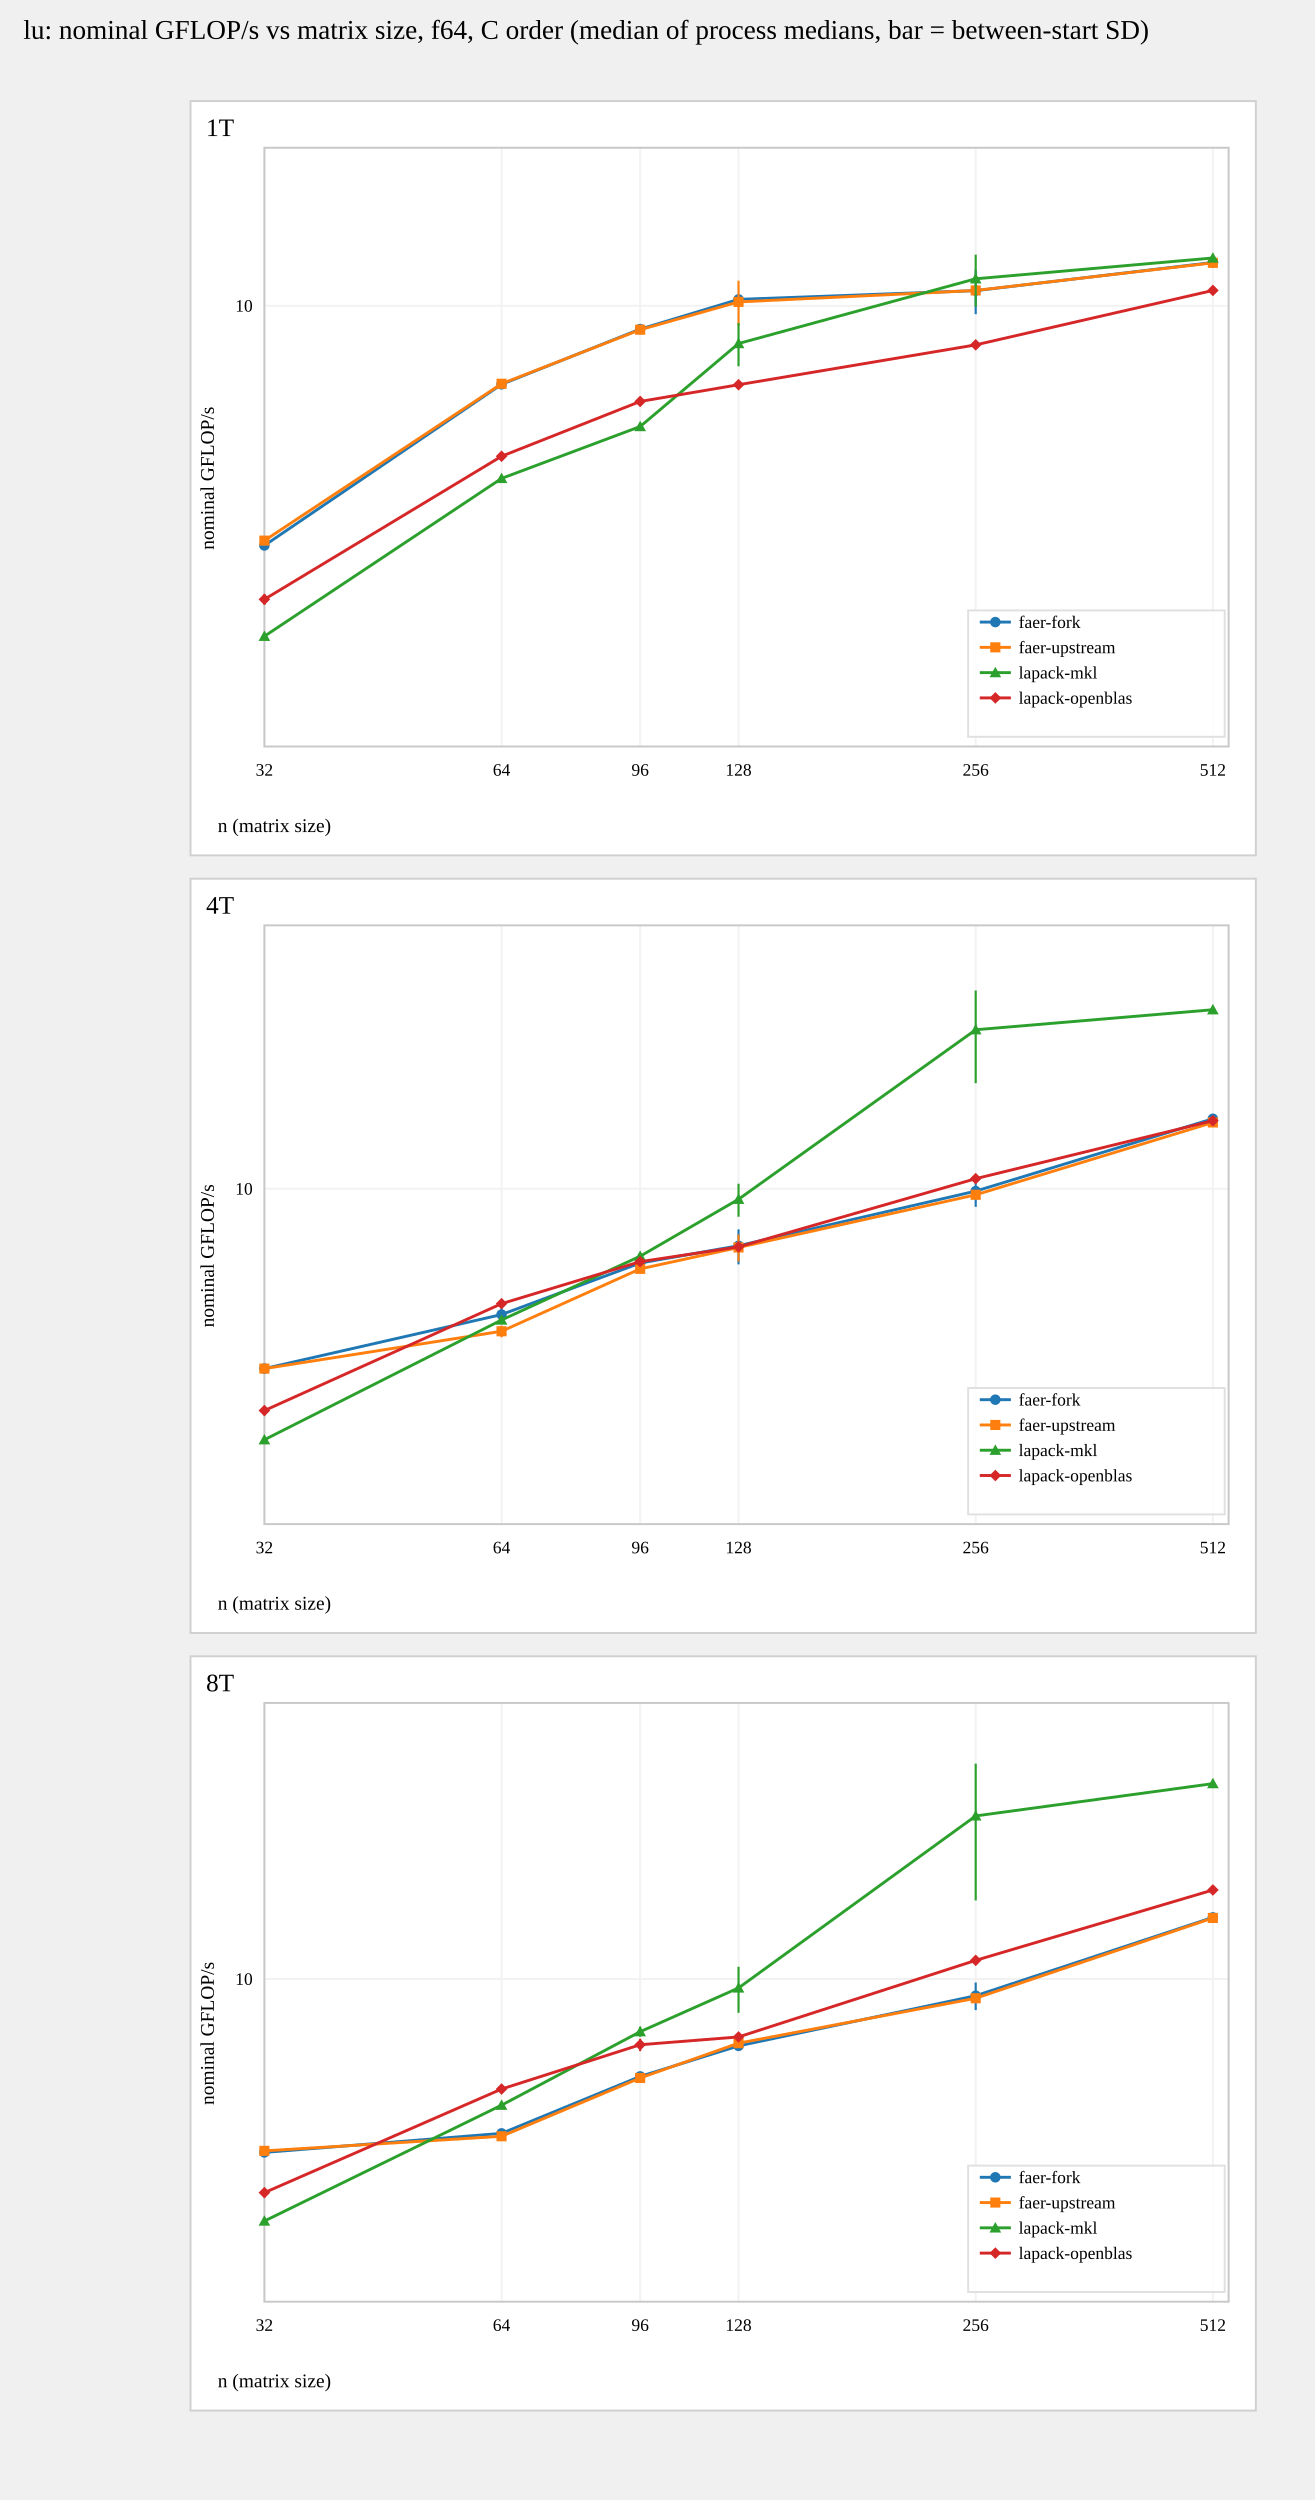
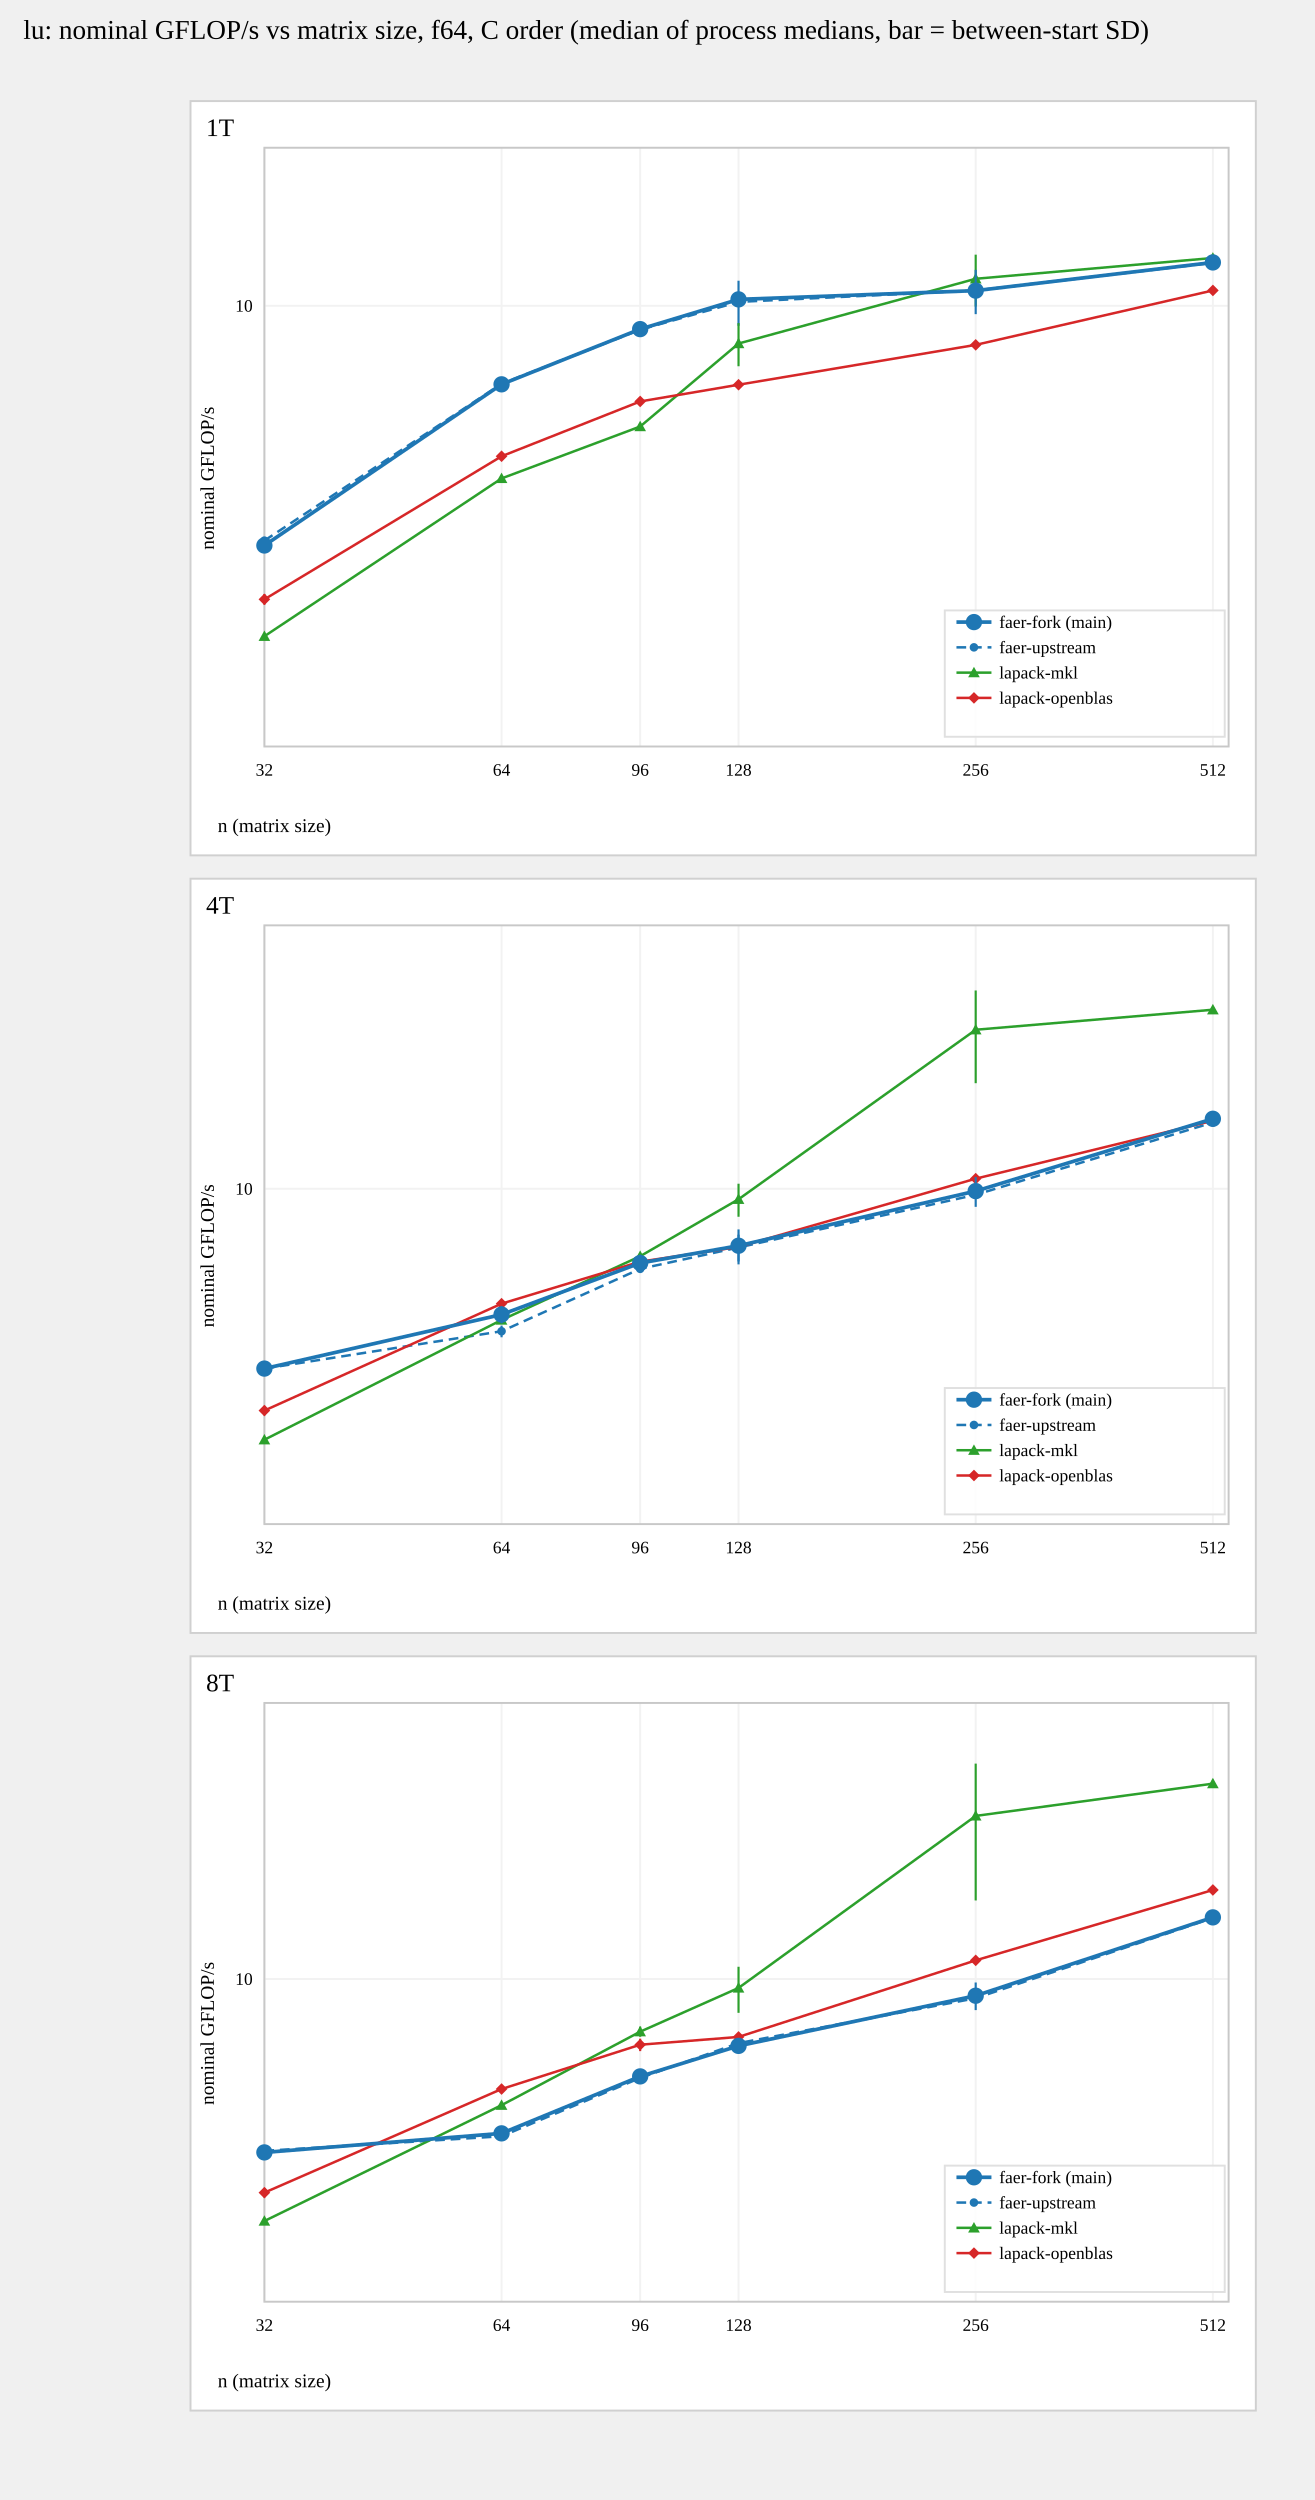
<svg xmlns="http://www.w3.org/2000/svg" width="676" height="1286" viewBox="0 0 676 1286">
  <text x="12.0" y="20.0" font-size="14" text-anchor="start">lu: nominal GFLOP/s vs matrix size, f64, C order (median of process medians, bar = between-start SD)</text>
  <g>
    <rect x="98" y="52" width="548" height="388" fill="#ffffff" stroke="#d0d0d0" />
    <text x="106.0" y="70.0" font-size="13" text-anchor="start">1T</text>
    <line x1="136.0" y1="76" x2="136.0" y2="384" stroke="#f2f2f2" />
    <text x="136.0" y="399.0" font-size="9" text-anchor="middle">32</text>
    <line x1="258.0" y1="76" x2="258.0" y2="384" stroke="#f2f2f2" />
    <text x="258.0" y="399.0" font-size="9" text-anchor="middle">64</text>
    <line x1="329.3" y1="76" x2="329.3" y2="384" stroke="#f2f2f2" />
    <text x="329.3" y="399.0" font-size="9" text-anchor="middle">96</text>
    <line x1="379.9" y1="76" x2="379.9" y2="384" stroke="#f2f2f2" />
    <text x="379.9" y="399.0" font-size="9" text-anchor="middle">128</text>
    <line x1="501.9" y1="76" x2="501.9" y2="384" stroke="#f2f2f2" />
    <text x="501.9" y="399.0" font-size="9" text-anchor="middle">256</text>
    <line x1="623.9" y1="76" x2="623.9" y2="384" stroke="#f2f2f2" />
    <text x="623.9" y="399.0" font-size="9" text-anchor="middle">512</text>
    <line x1="136" y1="157.3" x2="632" y2="157.3" stroke="#f2f2f2" />
    <text x="130.0" y="160.3" font-size="9" text-anchor="end">10</text>
    <rect x="136" y="76" width="496" height="308" fill="none" stroke="#c8c8c8" />
    <text x="112.0" y="428.0" font-size="10" text-anchor="start">n (matrix size)</text>
    <text x="110.0" y="246.0" font-size="10" text-anchor="middle" transform="rotate(-90 110.0 246.0)">nominal GFLOP/s</text>
-     <polyline points="136.0,280.6 258.0,197.7 329.3,169.3 379.9,154.0 501.9,149.5 623.9,135.0" fill="none" stroke="#1f77b4" stroke-width="1.5" />
-     <line x1="136.0" y1="281.3" x2="136.0" y2="279.9" stroke="#1f77b4" stroke-width="1.1" />
-     <circle cx="136.0" cy="280.6" r="2.7" fill="#1f77b4" />
-     <line x1="258.0" y1="198.8" x2="258.0" y2="196.6" stroke="#1f77b4" stroke-width="1.1" />
-     <circle cx="258.0" cy="197.7" r="2.7" fill="#1f77b4" />
-     <line x1="329.3" y1="170.6" x2="329.3" y2="168.0" stroke="#1f77b4" stroke-width="1.1" />
-     <circle cx="329.3" cy="169.3" r="2.7" fill="#1f77b4" />
-     <line x1="379.9" y1="154.8" x2="379.9" y2="153.1" stroke="#1f77b4" stroke-width="1.1" />
-     <circle cx="379.9" cy="154.0" r="2.7" fill="#1f77b4" />
-     <line x1="501.9" y1="161.6" x2="501.9" y2="138.8" stroke="#1f77b4" stroke-width="1.1" />
-     <circle cx="501.9" cy="149.5" r="2.7" fill="#1f77b4" />
-     <line x1="623.9" y1="135.9" x2="623.9" y2="134.1" stroke="#1f77b4" stroke-width="1.1" />
-     <circle cx="623.9" cy="135.0" r="2.7" fill="#1f77b4" />
-     <polyline points="136.0,278.1 258.0,197.4 329.3,169.6 379.9,155.3 501.9,149.4 623.9,135.2" fill="none" stroke="#ff7f0e" stroke-width="1.5" />
-     <line x1="136.0" y1="278.5" x2="136.0" y2="277.7" stroke="#ff7f0e" stroke-width="1.1" />
-     <rect x="133.4" y="275.5" width="5.2" height="5.2" fill="#ff7f0e" />
-     <line x1="258.0" y1="199.0" x2="258.0" y2="195.8" stroke="#ff7f0e" stroke-width="1.1" />
-     <rect x="255.4" y="194.8" width="5.2" height="5.2" fill="#ff7f0e" />
-     <line x1="329.3" y1="170.8" x2="329.3" y2="168.4" stroke="#ff7f0e" stroke-width="1.1" />
-     <rect x="326.7" y="167.0" width="5.2" height="5.2" fill="#ff7f0e" />
-     <line x1="379.9" y1="167.6" x2="379.9" y2="144.4" stroke="#ff7f0e" stroke-width="1.1" />
-     <rect x="377.3" y="152.7" width="5.2" height="5.2" fill="#ff7f0e" />
-     <line x1="501.9" y1="149.5" x2="501.9" y2="149.4" stroke="#ff7f0e" stroke-width="1.1" />
-     <rect x="499.3" y="146.8" width="5.2" height="5.2" fill="#ff7f0e" />
-     <line x1="623.9" y1="135.5" x2="623.9" y2="134.8" stroke="#ff7f0e" stroke-width="1.1" />
-     <rect x="621.3" y="132.6" width="5.2" height="5.2" fill="#ff7f0e" />
-     <polyline points="136.0,327.3 258.0,246.1 329.3,219.4 379.9,176.7 501.9,143.4 623.9,132.7" fill="none" stroke="#2ca02c" stroke-width="1.5" />
+     <polyline points="136.0,278.1 258.0,197.4 329.3,169.6 379.9,155.3 501.9,149.4 623.9,135.2" fill="none" stroke="#1f77b4" stroke-width="1.3" stroke-dasharray="5 3" />
+     <line x1="136.0" y1="278.5" x2="136.0" y2="277.7" stroke="#1f77b4" stroke-width="1.1" />
+     <circle cx="136.0" cy="278.1" r="2.2" fill="#1f77b4" />
+     <line x1="258.0" y1="199.0" x2="258.0" y2="195.8" stroke="#1f77b4" stroke-width="1.1" />
+     <circle cx="258.0" cy="197.4" r="2.2" fill="#1f77b4" />
+     <line x1="329.3" y1="170.8" x2="329.3" y2="168.4" stroke="#1f77b4" stroke-width="1.1" />
+     <circle cx="329.3" cy="169.6" r="2.2" fill="#1f77b4" />
+     <line x1="379.9" y1="167.6" x2="379.9" y2="144.4" stroke="#1f77b4" stroke-width="1.1" />
+     <circle cx="379.9" cy="155.3" r="2.2" fill="#1f77b4" />
+     <line x1="501.9" y1="149.5" x2="501.9" y2="149.4" stroke="#1f77b4" stroke-width="1.1" />
+     <circle cx="501.9" cy="149.4" r="2.2" fill="#1f77b4" />
+     <line x1="623.9" y1="135.5" x2="623.9" y2="134.8" stroke="#1f77b4" stroke-width="1.1" />
+     <circle cx="623.9" cy="135.2" r="2.2" fill="#1f77b4" />
+     <polyline points="136.0,327.3 258.0,246.1 329.3,219.4 379.9,176.7 501.9,143.4 623.9,132.7" fill="none" stroke="#2ca02c" stroke-width="1.3" />
    <line x1="136.0" y1="327.5" x2="136.0" y2="327.1" stroke="#2ca02c" stroke-width="1.1" />
    <polygon points="136.0,324.3 133.0,329.7 139.0,329.7" fill="#2ca02c" />
    <line x1="258.0" y1="246.3" x2="258.0" y2="245.8" stroke="#2ca02c" stroke-width="1.1" />
    <polygon points="258.0,243.1 255.0,248.5 261.0,248.5" fill="#2ca02c" />
    <line x1="329.3" y1="220.1" x2="329.3" y2="218.6" stroke="#2ca02c" stroke-width="1.1" />
    <polygon points="329.3,216.4 326.3,221.8 332.3,221.8" fill="#2ca02c" />
    <line x1="379.9" y1="188.4" x2="379.9" y2="166.2" stroke="#2ca02c" stroke-width="1.1" />
    <polygon points="379.9,173.7 376.9,179.1 382.9,179.1" fill="#2ca02c" />
    <line x1="501.9" y1="157.7" x2="501.9" y2="131.0" stroke="#2ca02c" stroke-width="1.1" />
    <polygon points="501.9,140.4 498.9,145.8 504.9,145.8" fill="#2ca02c" />
    <line x1="623.9" y1="133.4" x2="623.9" y2="132.1" stroke="#2ca02c" stroke-width="1.1" />
    <polygon points="623.9,129.7 620.9,135.1 626.9,135.1" fill="#2ca02c" />
-     <polyline points="136.0,308.3 258.0,234.7 329.3,206.5 379.9,197.9 501.9,177.4 623.9,149.4" fill="none" stroke="#d62728" stroke-width="1.5" />
+     <polyline points="136.0,308.3 258.0,234.7 329.3,206.5 379.9,197.9 501.9,177.4 623.9,149.4" fill="none" stroke="#d62728" stroke-width="1.3" />
    <line x1="136.0" y1="311.0" x2="136.0" y2="305.6" stroke="#d62728" stroke-width="1.1" />
    <polygon points="136.0,305.3 133.0,308.3 136.0,311.3 139.0,308.3" fill="#d62728" />
    <line x1="258.0" y1="236.3" x2="258.0" y2="233.0" stroke="#d62728" stroke-width="1.1" />
    <polygon points="258.0,231.7 255.0,234.7 258.0,237.7 261.0,234.7" fill="#d62728" />
    <line x1="329.3" y1="207.0" x2="329.3" y2="205.9" stroke="#d62728" stroke-width="1.1" />
    <polygon points="329.3,203.5 326.3,206.5 329.3,209.5 332.3,206.5" fill="#d62728" />
    <line x1="379.9" y1="198.0" x2="379.9" y2="197.8" stroke="#d62728" stroke-width="1.1" />
    <polygon points="379.9,194.9 376.9,197.9 379.9,200.9 382.9,197.9" fill="#d62728" />
    <line x1="501.9" y1="177.6" x2="501.9" y2="177.2" stroke="#d62728" stroke-width="1.1" />
    <polygon points="501.9,174.4 498.9,177.4 501.9,180.4 504.9,177.4" fill="#d62728" />
    <line x1="623.9" y1="150.4" x2="623.9" y2="148.4" stroke="#d62728" stroke-width="1.1" />
    <polygon points="623.9,146.4 620.9,149.4 623.9,152.4 626.9,149.4" fill="#d62728" />
-     <rect x="498" y="314" width="132" height="65" fill="#ffffff" fill-opacity="0.86" stroke="#e0e0e0" />
-     <line x1="504" y1="320" x2="520" y2="320" stroke="#1f77b4" stroke-width="1.5" />
-     <circle cx="512.0" cy="320.0" r="2.7" fill="#1f77b4" />
-     <text x="524.0" y="323.0" font-size="9" text-anchor="start">faer-fork</text>
-     <line x1="504" y1="333" x2="520" y2="333" stroke="#ff7f0e" stroke-width="1.5" />
-     <rect x="509.4" y="330.4" width="5.2" height="5.2" fill="#ff7f0e" />
-     <text x="524.0" y="336.0" font-size="9" text-anchor="start">faer-upstream</text>
-     <line x1="504" y1="346" x2="520" y2="346" stroke="#2ca02c" stroke-width="1.5" />
-     <polygon points="512.0,343.0 509.0,348.4 515.0,348.4" fill="#2ca02c" />
-     <text x="524.0" y="349.0" font-size="9" text-anchor="start">lapack-mkl</text>
-     <line x1="504" y1="359" x2="520" y2="359" stroke="#d62728" stroke-width="1.5" />
-     <polygon points="512.0,356.0 509.0,359.0 512.0,362.0 515.0,359.0" fill="#d62728" />
-     <text x="524.0" y="362.0" font-size="9" text-anchor="start">lapack-openblas</text>
+     <polyline points="136.0,280.6 258.0,197.7 329.3,169.3 379.9,154.0 501.9,149.5 623.9,135.0" fill="none" stroke="#1f77b4" stroke-width="1.9" />
+     <line x1="136.0" y1="281.3" x2="136.0" y2="279.9" stroke="#1f77b4" stroke-width="1.1" />
+     <circle cx="136.0" cy="280.6" r="4.2" fill="#1f77b4" />
+     <line x1="258.0" y1="198.8" x2="258.0" y2="196.6" stroke="#1f77b4" stroke-width="1.1" />
+     <circle cx="258.0" cy="197.7" r="4.2" fill="#1f77b4" />
+     <line x1="329.3" y1="170.6" x2="329.3" y2="168.0" stroke="#1f77b4" stroke-width="1.1" />
+     <circle cx="329.3" cy="169.3" r="4.2" fill="#1f77b4" />
+     <line x1="379.9" y1="154.8" x2="379.9" y2="153.1" stroke="#1f77b4" stroke-width="1.1" />
+     <circle cx="379.9" cy="154.0" r="4.2" fill="#1f77b4" />
+     <line x1="501.9" y1="161.6" x2="501.9" y2="138.8" stroke="#1f77b4" stroke-width="1.1" />
+     <circle cx="501.9" cy="149.5" r="4.2" fill="#1f77b4" />
+     <line x1="623.9" y1="135.9" x2="623.9" y2="134.1" stroke="#1f77b4" stroke-width="1.1" />
+     <circle cx="623.9" cy="135.0" r="4.2" fill="#1f77b4" />
+     <rect x="486" y="314" width="144" height="65" fill="#ffffff" fill-opacity="0.86" stroke="#e0e0e0" />
+     <line x1="492" y1="320" x2="510" y2="320" stroke="#1f77b4" stroke-width="1.9" />
+     <circle cx="501.0" cy="320.0" r="4.2" fill="#1f77b4" />
+     <text x="514.0" y="323.0" font-size="9" text-anchor="start">faer-fork (main)</text>
+     <line x1="492" y1="333" x2="510" y2="333" stroke="#1f77b4" stroke-width="1.3" stroke-dasharray="5 3" />
+     <circle cx="501.0" cy="333.0" r="2.2" fill="#1f77b4" />
+     <text x="514.0" y="336.0" font-size="9" text-anchor="start">faer-upstream</text>
+     <line x1="492" y1="346" x2="510" y2="346" stroke="#2ca02c" stroke-width="1.3" />
+     <polygon points="501.0,343.0 498.0,348.4 504.0,348.4" fill="#2ca02c" />
+     <text x="514.0" y="349.0" font-size="9" text-anchor="start">lapack-mkl</text>
+     <line x1="492" y1="359" x2="510" y2="359" stroke="#d62728" stroke-width="1.3" />
+     <polygon points="501.0,356.0 498.0,359.0 501.0,362.0 504.0,359.0" fill="#d62728" />
+     <text x="514.0" y="362.0" font-size="9" text-anchor="start">lapack-openblas</text>
  </g>
  <g>
    <rect x="98" y="452" width="548" height="388" fill="#ffffff" stroke="#d0d0d0" />
    <text x="106.0" y="470.0" font-size="13" text-anchor="start">4T</text>
    <line x1="136.0" y1="476" x2="136.0" y2="784" stroke="#f2f2f2" />
    <text x="136.0" y="799.0" font-size="9" text-anchor="middle">32</text>
    <line x1="258.0" y1="476" x2="258.0" y2="784" stroke="#f2f2f2" />
    <text x="258.0" y="799.0" font-size="9" text-anchor="middle">64</text>
    <line x1="329.3" y1="476" x2="329.3" y2="784" stroke="#f2f2f2" />
    <text x="329.3" y="799.0" font-size="9" text-anchor="middle">96</text>
    <line x1="379.9" y1="476" x2="379.9" y2="784" stroke="#f2f2f2" />
    <text x="379.9" y="799.0" font-size="9" text-anchor="middle">128</text>
    <line x1="501.9" y1="476" x2="501.9" y2="784" stroke="#f2f2f2" />
    <text x="501.9" y="799.0" font-size="9" text-anchor="middle">256</text>
    <line x1="623.9" y1="476" x2="623.9" y2="784" stroke="#f2f2f2" />
    <text x="623.9" y="799.0" font-size="9" text-anchor="middle">512</text>
    <line x1="136" y1="611.5" x2="632" y2="611.5" stroke="#f2f2f2" />
    <text x="130.0" y="614.5" font-size="9" text-anchor="end">10</text>
    <rect x="136" y="476" width="496" height="308" fill="none" stroke="#c8c8c8" />
    <text x="112.0" y="828.0" font-size="10" text-anchor="start">n (matrix size)</text>
    <text x="110.0" y="646.0" font-size="10" text-anchor="middle" transform="rotate(-90 110.0 646.0)">nominal GFLOP/s</text>
-     <polyline points="136.0,704.0 258.0,676.2 329.3,649.7 379.9,640.8 501.9,612.7 623.9,575.5" fill="none" stroke="#1f77b4" stroke-width="1.5" />
-     <line x1="136.0" y1="705.6" x2="136.0" y2="702.5" stroke="#1f77b4" stroke-width="1.1" />
-     <circle cx="136.0" cy="704.0" r="2.7" fill="#1f77b4" />
-     <line x1="258.0" y1="680.7" x2="258.0" y2="671.9" stroke="#1f77b4" stroke-width="1.1" />
-     <circle cx="258.0" cy="676.2" r="2.7" fill="#1f77b4" />
-     <line x1="329.3" y1="654.2" x2="329.3" y2="645.4" stroke="#1f77b4" stroke-width="1.1" />
-     <circle cx="329.3" cy="649.7" r="2.7" fill="#1f77b4" />
-     <line x1="379.9" y1="650.4" x2="379.9" y2="632.4" stroke="#1f77b4" stroke-width="1.1" />
-     <circle cx="379.9" cy="640.8" r="2.7" fill="#1f77b4" />
-     <line x1="501.9" y1="620.8" x2="501.9" y2="605.5" stroke="#1f77b4" stroke-width="1.1" />
-     <circle cx="501.9" cy="612.7" r="2.7" fill="#1f77b4" />
-     <line x1="623.9" y1="576.4" x2="623.9" y2="574.5" stroke="#1f77b4" stroke-width="1.1" />
-     <circle cx="623.9" cy="575.5" r="2.7" fill="#1f77b4" />
-     <polyline points="136.0,704.0 258.0,684.8 329.3,652.7 379.9,641.7 501.9,614.6 623.9,577.4" fill="none" stroke="#ff7f0e" stroke-width="1.5" />
-     <line x1="136.0" y1="704.8" x2="136.0" y2="703.2" stroke="#ff7f0e" stroke-width="1.1" />
-     <rect x="133.4" y="701.4" width="5.2" height="5.2" fill="#ff7f0e" />
-     <line x1="258.0" y1="687.9" x2="258.0" y2="681.9" stroke="#ff7f0e" stroke-width="1.1" />
-     <rect x="255.4" y="682.2" width="5.2" height="5.2" fill="#ff7f0e" />
-     <line x1="329.3" y1="654.4" x2="329.3" y2="651.0" stroke="#ff7f0e" stroke-width="1.1" />
-     <rect x="326.7" y="650.1" width="5.2" height="5.2" fill="#ff7f0e" />
-     <line x1="379.9" y1="648.9" x2="379.9" y2="635.1" stroke="#ff7f0e" stroke-width="1.1" />
-     <rect x="377.3" y="639.1" width="5.2" height="5.2" fill="#ff7f0e" />
-     <line x1="501.9" y1="615.6" x2="501.9" y2="613.6" stroke="#ff7f0e" stroke-width="1.1" />
-     <rect x="499.3" y="612.0" width="5.2" height="5.2" fill="#ff7f0e" />
-     <line x1="623.9" y1="578.6" x2="623.9" y2="576.2" stroke="#ff7f0e" stroke-width="1.1" />
-     <rect x="621.3" y="574.8" width="5.2" height="5.2" fill="#ff7f0e" />
-     <polyline points="136.0,740.6 258.0,679.0 329.3,646.2 379.9,616.9 501.9,529.7 623.9,519.4" fill="none" stroke="#2ca02c" stroke-width="1.5" />
+     <polyline points="136.0,704.0 258.0,684.8 329.3,652.7 379.9,641.7 501.9,614.6 623.9,577.4" fill="none" stroke="#1f77b4" stroke-width="1.3" stroke-dasharray="5 3" />
+     <line x1="136.0" y1="704.8" x2="136.0" y2="703.2" stroke="#1f77b4" stroke-width="1.1" />
+     <circle cx="136.0" cy="704.0" r="2.2" fill="#1f77b4" />
+     <line x1="258.0" y1="687.9" x2="258.0" y2="681.9" stroke="#1f77b4" stroke-width="1.1" />
+     <circle cx="258.0" cy="684.8" r="2.2" fill="#1f77b4" />
+     <line x1="329.3" y1="654.4" x2="329.3" y2="651.0" stroke="#1f77b4" stroke-width="1.1" />
+     <circle cx="329.3" cy="652.7" r="2.2" fill="#1f77b4" />
+     <line x1="379.9" y1="648.9" x2="379.9" y2="635.1" stroke="#1f77b4" stroke-width="1.1" />
+     <circle cx="379.9" cy="641.7" r="2.2" fill="#1f77b4" />
+     <line x1="501.9" y1="615.6" x2="501.9" y2="613.6" stroke="#1f77b4" stroke-width="1.1" />
+     <circle cx="501.9" cy="614.6" r="2.2" fill="#1f77b4" />
+     <line x1="623.9" y1="578.6" x2="623.9" y2="576.2" stroke="#1f77b4" stroke-width="1.1" />
+     <circle cx="623.9" cy="577.4" r="2.2" fill="#1f77b4" />
+     <polyline points="136.0,740.6 258.0,679.0 329.3,646.2 379.9,616.9 501.9,529.7 623.9,519.4" fill="none" stroke="#2ca02c" stroke-width="1.3" />
    <line x1="136.0" y1="740.8" x2="136.0" y2="740.5" stroke="#2ca02c" stroke-width="1.1" />
    <polygon points="136.0,737.6 133.0,743.0 139.0,743.0" fill="#2ca02c" />
    <line x1="258.0" y1="679.3" x2="258.0" y2="678.8" stroke="#2ca02c" stroke-width="1.1" />
    <polygon points="258.0,676.0 255.0,681.4 261.0,681.4" fill="#2ca02c" />
    <line x1="329.3" y1="646.7" x2="329.3" y2="645.8" stroke="#2ca02c" stroke-width="1.1" />
    <polygon points="329.3,643.2 326.3,648.6 332.3,648.6" fill="#2ca02c" />
    <line x1="379.9" y1="625.9" x2="379.9" y2="608.9" stroke="#2ca02c" stroke-width="1.1" />
    <polygon points="379.9,613.9 376.9,619.3 382.9,619.3" fill="#2ca02c" />
    <line x1="501.9" y1="557.2" x2="501.9" y2="509.5" stroke="#2ca02c" stroke-width="1.1" />
    <polygon points="501.9,526.7 498.9,532.1 504.9,532.1" fill="#2ca02c" />
    <line x1="623.9" y1="519.6" x2="623.9" y2="519.2" stroke="#2ca02c" stroke-width="1.1" />
    <polygon points="623.9,516.4 620.9,521.8 626.9,521.8" fill="#2ca02c" />
-     <polyline points="136.0,725.6 258.0,670.6 329.3,649.0 379.9,641.4 501.9,606.3 623.9,576.5" fill="none" stroke="#d62728" stroke-width="1.5" />
+     <polyline points="136.0,725.6 258.0,670.6 329.3,649.0 379.9,641.4 501.9,606.3 623.9,576.5" fill="none" stroke="#d62728" stroke-width="1.3" />
    <line x1="136.0" y1="728.0" x2="136.0" y2="723.2" stroke="#d62728" stroke-width="1.1" />
    <polygon points="136.0,722.6 133.0,725.6 136.0,728.6 139.0,725.6" fill="#d62728" />
    <line x1="258.0" y1="671.6" x2="258.0" y2="669.7" stroke="#d62728" stroke-width="1.1" />
    <polygon points="258.0,667.6 255.0,670.6 258.0,673.6 261.0,670.6" fill="#d62728" />
    <line x1="329.3" y1="649.1" x2="329.3" y2="649.0" stroke="#d62728" stroke-width="1.1" />
    <polygon points="329.3,646.0 326.3,649.0 329.3,652.0 332.3,649.0" fill="#d62728" />
    <line x1="379.9" y1="643.8" x2="379.9" y2="639.1" stroke="#d62728" stroke-width="1.1" />
    <polygon points="379.9,638.4 376.9,641.4 379.9,644.4 382.9,641.4" fill="#d62728" />
    <line x1="501.9" y1="606.7" x2="501.9" y2="606.0" stroke="#d62728" stroke-width="1.1" />
    <polygon points="501.9,603.3 498.9,606.3 501.9,609.3 504.9,606.3" fill="#d62728" />
    <line x1="623.9" y1="576.8" x2="623.9" y2="576.2" stroke="#d62728" stroke-width="1.1" />
    <polygon points="623.9,573.5 620.9,576.5 623.9,579.5 626.9,576.5" fill="#d62728" />
-     <rect x="498" y="714" width="132" height="65" fill="#ffffff" fill-opacity="0.86" stroke="#e0e0e0" />
-     <line x1="504" y1="720" x2="520" y2="720" stroke="#1f77b4" stroke-width="1.5" />
-     <circle cx="512.0" cy="720.0" r="2.7" fill="#1f77b4" />
-     <text x="524.0" y="723.0" font-size="9" text-anchor="start">faer-fork</text>
-     <line x1="504" y1="733" x2="520" y2="733" stroke="#ff7f0e" stroke-width="1.5" />
-     <rect x="509.4" y="730.4" width="5.2" height="5.2" fill="#ff7f0e" />
-     <text x="524.0" y="736.0" font-size="9" text-anchor="start">faer-upstream</text>
-     <line x1="504" y1="746" x2="520" y2="746" stroke="#2ca02c" stroke-width="1.5" />
-     <polygon points="512.0,743.0 509.0,748.4 515.0,748.4" fill="#2ca02c" />
-     <text x="524.0" y="749.0" font-size="9" text-anchor="start">lapack-mkl</text>
-     <line x1="504" y1="759" x2="520" y2="759" stroke="#d62728" stroke-width="1.5" />
-     <polygon points="512.0,756.0 509.0,759.0 512.0,762.0 515.0,759.0" fill="#d62728" />
-     <text x="524.0" y="762.0" font-size="9" text-anchor="start">lapack-openblas</text>
+     <polyline points="136.0,704.0 258.0,676.2 329.3,649.7 379.9,640.8 501.9,612.7 623.9,575.5" fill="none" stroke="#1f77b4" stroke-width="1.9" />
+     <line x1="136.0" y1="705.6" x2="136.0" y2="702.5" stroke="#1f77b4" stroke-width="1.1" />
+     <circle cx="136.0" cy="704.0" r="4.2" fill="#1f77b4" />
+     <line x1="258.0" y1="680.7" x2="258.0" y2="671.9" stroke="#1f77b4" stroke-width="1.1" />
+     <circle cx="258.0" cy="676.2" r="4.2" fill="#1f77b4" />
+     <line x1="329.3" y1="654.2" x2="329.3" y2="645.4" stroke="#1f77b4" stroke-width="1.1" />
+     <circle cx="329.3" cy="649.7" r="4.2" fill="#1f77b4" />
+     <line x1="379.9" y1="650.4" x2="379.9" y2="632.4" stroke="#1f77b4" stroke-width="1.1" />
+     <circle cx="379.9" cy="640.8" r="4.2" fill="#1f77b4" />
+     <line x1="501.9" y1="620.8" x2="501.9" y2="605.5" stroke="#1f77b4" stroke-width="1.1" />
+     <circle cx="501.9" cy="612.7" r="4.2" fill="#1f77b4" />
+     <line x1="623.9" y1="576.4" x2="623.9" y2="574.5" stroke="#1f77b4" stroke-width="1.1" />
+     <circle cx="623.9" cy="575.5" r="4.2" fill="#1f77b4" />
+     <rect x="486" y="714" width="144" height="65" fill="#ffffff" fill-opacity="0.86" stroke="#e0e0e0" />
+     <line x1="492" y1="720" x2="510" y2="720" stroke="#1f77b4" stroke-width="1.9" />
+     <circle cx="501.0" cy="720.0" r="4.2" fill="#1f77b4" />
+     <text x="514.0" y="723.0" font-size="9" text-anchor="start">faer-fork (main)</text>
+     <line x1="492" y1="733" x2="510" y2="733" stroke="#1f77b4" stroke-width="1.3" stroke-dasharray="5 3" />
+     <circle cx="501.0" cy="733.0" r="2.2" fill="#1f77b4" />
+     <text x="514.0" y="736.0" font-size="9" text-anchor="start">faer-upstream</text>
+     <line x1="492" y1="746" x2="510" y2="746" stroke="#2ca02c" stroke-width="1.3" />
+     <polygon points="501.0,743.0 498.0,748.4 504.0,748.4" fill="#2ca02c" />
+     <text x="514.0" y="749.0" font-size="9" text-anchor="start">lapack-mkl</text>
+     <line x1="492" y1="759" x2="510" y2="759" stroke="#d62728" stroke-width="1.3" />
+     <polygon points="501.0,756.0 498.0,759.0 501.0,762.0 504.0,759.0" fill="#d62728" />
+     <text x="514.0" y="762.0" font-size="9" text-anchor="start">lapack-openblas</text>
  </g>
  <g>
    <rect x="98" y="852" width="548" height="388" fill="#ffffff" stroke="#d0d0d0" />
    <text x="106.0" y="870.0" font-size="13" text-anchor="start">8T</text>
    <line x1="136.0" y1="876" x2="136.0" y2="1184" stroke="#f2f2f2" />
    <text x="136.0" y="1199.0" font-size="9" text-anchor="middle">32</text>
    <line x1="258.0" y1="876" x2="258.0" y2="1184" stroke="#f2f2f2" />
    <text x="258.0" y="1199.0" font-size="9" text-anchor="middle">64</text>
    <line x1="329.3" y1="876" x2="329.3" y2="1184" stroke="#f2f2f2" />
    <text x="329.3" y="1199.0" font-size="9" text-anchor="middle">96</text>
    <line x1="379.9" y1="876" x2="379.9" y2="1184" stroke="#f2f2f2" />
    <text x="379.9" y="1199.0" font-size="9" text-anchor="middle">128</text>
    <line x1="501.9" y1="876" x2="501.9" y2="1184" stroke="#f2f2f2" />
    <text x="501.9" y="1199.0" font-size="9" text-anchor="middle">256</text>
    <line x1="623.9" y1="876" x2="623.9" y2="1184" stroke="#f2f2f2" />
    <text x="623.9" y="1199.0" font-size="9" text-anchor="middle">512</text>
    <line x1="136" y1="1018.0" x2="632" y2="1018.0" stroke="#f2f2f2" />
    <text x="130.0" y="1021.0" font-size="9" text-anchor="end">10</text>
    <rect x="136" y="876" width="496" height="308" fill="none" stroke="#c8c8c8" />
    <text x="112.0" y="1228.0" font-size="10" text-anchor="start">n (matrix size)</text>
    <text x="110.0" y="1046.0" font-size="10" text-anchor="middle" transform="rotate(-90 110.0 1046.0)">nominal GFLOP/s</text>
-     <polyline points="136.0,1107.2 258.0,1097.4 329.3,1068.1 379.9,1052.4 501.9,1026.6 623.9,986.3" fill="none" stroke="#1f77b4" stroke-width="1.5" />
-     <line x1="136.0" y1="1108.1" x2="136.0" y2="1106.3" stroke="#1f77b4" stroke-width="1.1" />
-     <circle cx="136.0" cy="1107.2" r="2.7" fill="#1f77b4" />
-     <line x1="258.0" y1="1099.3" x2="258.0" y2="1095.5" stroke="#1f77b4" stroke-width="1.1" />
-     <circle cx="258.0" cy="1097.4" r="2.7" fill="#1f77b4" />
-     <line x1="329.3" y1="1069.6" x2="329.3" y2="1066.7" stroke="#1f77b4" stroke-width="1.1" />
-     <circle cx="329.3" cy="1068.1" r="2.7" fill="#1f77b4" />
-     <line x1="379.9" y1="1054.0" x2="379.9" y2="1050.9" stroke="#1f77b4" stroke-width="1.1" />
-     <circle cx="379.9" cy="1052.4" r="2.7" fill="#1f77b4" />
-     <line x1="501.9" y1="1034.0" x2="501.9" y2="1019.8" stroke="#1f77b4" stroke-width="1.1" />
-     <circle cx="501.9" cy="1026.6" r="2.7" fill="#1f77b4" />
-     <line x1="623.9" y1="987.1" x2="623.9" y2="985.5" stroke="#1f77b4" stroke-width="1.1" />
-     <circle cx="623.9" cy="986.3" r="2.7" fill="#1f77b4" />
-     <polyline points="136.0,1106.4 258.0,1098.9 329.3,1068.9 379.9,1051.0 501.9,1027.9 623.9,986.6" fill="none" stroke="#ff7f0e" stroke-width="1.5" />
-     <line x1="136.0" y1="1107.2" x2="136.0" y2="1105.6" stroke="#ff7f0e" stroke-width="1.1" />
-     <rect x="133.4" y="1103.8" width="5.2" height="5.2" fill="#ff7f0e" />
-     <line x1="258.0" y1="1100.5" x2="258.0" y2="1097.3" stroke="#ff7f0e" stroke-width="1.1" />
-     <rect x="255.4" y="1096.3" width="5.2" height="5.2" fill="#ff7f0e" />
-     <line x1="329.3" y1="1071.4" x2="329.3" y2="1066.5" stroke="#ff7f0e" stroke-width="1.1" />
-     <rect x="326.7" y="1066.3" width="5.2" height="5.2" fill="#ff7f0e" />
-     <line x1="379.9" y1="1051.6" x2="379.9" y2="1050.5" stroke="#ff7f0e" stroke-width="1.1" />
-     <rect x="377.3" y="1048.4" width="5.2" height="5.2" fill="#ff7f0e" />
-     <line x1="501.9" y1="1028.2" x2="501.9" y2="1027.6" stroke="#ff7f0e" stroke-width="1.1" />
-     <rect x="499.3" y="1025.3" width="5.2" height="5.2" fill="#ff7f0e" />
-     <line x1="623.9" y1="989.2" x2="623.9" y2="984.1" stroke="#ff7f0e" stroke-width="1.1" />
-     <rect x="621.3" y="984.0" width="5.2" height="5.2" fill="#ff7f0e" />
-     <polyline points="136.0,1142.5 258.0,1082.9 329.3,1045.1 379.9,1022.6 501.9,934.1 623.9,917.5" fill="none" stroke="#2ca02c" stroke-width="1.5" />
+     <polyline points="136.0,1106.4 258.0,1098.9 329.3,1068.9 379.9,1051.0 501.9,1027.9 623.9,986.6" fill="none" stroke="#1f77b4" stroke-width="1.3" stroke-dasharray="5 3" />
+     <line x1="136.0" y1="1107.2" x2="136.0" y2="1105.6" stroke="#1f77b4" stroke-width="1.1" />
+     <circle cx="136.0" cy="1106.4" r="2.2" fill="#1f77b4" />
+     <line x1="258.0" y1="1100.5" x2="258.0" y2="1097.3" stroke="#1f77b4" stroke-width="1.1" />
+     <circle cx="258.0" cy="1098.9" r="2.2" fill="#1f77b4" />
+     <line x1="329.3" y1="1071.4" x2="329.3" y2="1066.5" stroke="#1f77b4" stroke-width="1.1" />
+     <circle cx="329.3" cy="1068.9" r="2.2" fill="#1f77b4" />
+     <line x1="379.9" y1="1051.6" x2="379.9" y2="1050.5" stroke="#1f77b4" stroke-width="1.1" />
+     <circle cx="379.9" cy="1051.0" r="2.2" fill="#1f77b4" />
+     <line x1="501.9" y1="1028.2" x2="501.9" y2="1027.6" stroke="#1f77b4" stroke-width="1.1" />
+     <circle cx="501.9" cy="1027.9" r="2.2" fill="#1f77b4" />
+     <line x1="623.9" y1="989.2" x2="623.9" y2="984.1" stroke="#1f77b4" stroke-width="1.1" />
+     <circle cx="623.9" cy="986.6" r="2.2" fill="#1f77b4" />
+     <polyline points="136.0,1142.5 258.0,1082.9 329.3,1045.1 379.9,1022.6 501.9,934.1 623.9,917.5" fill="none" stroke="#2ca02c" stroke-width="1.3" />
    <line x1="136.0" y1="1142.9" x2="136.0" y2="1142.0" stroke="#2ca02c" stroke-width="1.1" />
    <polygon points="136.0,1139.5 133.0,1144.9 139.0,1144.9" fill="#2ca02c" />
    <line x1="258.0" y1="1083.0" x2="258.0" y2="1082.8" stroke="#2ca02c" stroke-width="1.1" />
    <polygon points="258.0,1079.9 255.0,1085.3 261.0,1085.3" fill="#2ca02c" />
    <line x1="329.3" y1="1047.7" x2="329.3" y2="1042.5" stroke="#2ca02c" stroke-width="1.1" />
    <polygon points="329.3,1042.1 326.3,1047.5 332.3,1047.5" fill="#2ca02c" />
    <line x1="379.9" y1="1035.4" x2="379.9" y2="1011.7" stroke="#2ca02c" stroke-width="1.1" />
    <polygon points="379.9,1019.6 376.9,1025.0 382.9,1025.0" fill="#2ca02c" />
    <line x1="501.9" y1="977.6" x2="501.9" y2="907.2" stroke="#2ca02c" stroke-width="1.1" />
    <polygon points="501.9,931.1 498.9,936.5 504.9,936.5" fill="#2ca02c" />
    <line x1="623.9" y1="919.6" x2="623.9" y2="915.5" stroke="#2ca02c" stroke-width="1.1" />
    <polygon points="623.9,914.5 620.9,919.9 626.9,919.9" fill="#2ca02c" />
-     <polyline points="136.0,1127.9 258.0,1074.6 329.3,1051.8 379.9,1047.8 501.9,1008.4 623.9,972.2" fill="none" stroke="#d62728" stroke-width="1.5" />
+     <polyline points="136.0,1127.9 258.0,1074.6 329.3,1051.8 379.9,1047.8 501.9,1008.4 623.9,972.2" fill="none" stroke="#d62728" stroke-width="1.3" />
    <line x1="136.0" y1="1130.3" x2="136.0" y2="1125.5" stroke="#d62728" stroke-width="1.1" />
    <polygon points="136.0,1124.9 133.0,1127.9 136.0,1130.9 139.0,1127.9" fill="#d62728" />
    <line x1="258.0" y1="1074.7" x2="258.0" y2="1074.5" stroke="#d62728" stroke-width="1.1" />
    <polygon points="258.0,1071.6 255.0,1074.6 258.0,1077.6 261.0,1074.6" fill="#d62728" />
    <line x1="329.3" y1="1055.1" x2="329.3" y2="1048.7" stroke="#d62728" stroke-width="1.1" />
    <polygon points="329.3,1048.8 326.3,1051.8 329.3,1054.8 332.3,1051.8" fill="#d62728" />
    <line x1="379.9" y1="1048.1" x2="379.9" y2="1047.6" stroke="#d62728" stroke-width="1.1" />
    <polygon points="379.9,1044.8 376.9,1047.8 379.9,1050.8 382.9,1047.8" fill="#d62728" />
    <line x1="501.9" y1="1008.8" x2="501.9" y2="1008.0" stroke="#d62728" stroke-width="1.1" />
    <polygon points="501.9,1005.4 498.9,1008.4 501.9,1011.4 504.9,1008.4" fill="#d62728" />
    <line x1="623.9" y1="972.9" x2="623.9" y2="971.5" stroke="#d62728" stroke-width="1.1" />
    <polygon points="623.9,969.2 620.9,972.2 623.9,975.2 626.9,972.2" fill="#d62728" />
-     <rect x="498" y="1114" width="132" height="65" fill="#ffffff" fill-opacity="0.86" stroke="#e0e0e0" />
-     <line x1="504" y1="1120" x2="520" y2="1120" stroke="#1f77b4" stroke-width="1.5" />
-     <circle cx="512.0" cy="1120.0" r="2.7" fill="#1f77b4" />
-     <text x="524.0" y="1123.0" font-size="9" text-anchor="start">faer-fork</text>
-     <line x1="504" y1="1133" x2="520" y2="1133" stroke="#ff7f0e" stroke-width="1.5" />
-     <rect x="509.4" y="1130.4" width="5.2" height="5.2" fill="#ff7f0e" />
-     <text x="524.0" y="1136.0" font-size="9" text-anchor="start">faer-upstream</text>
-     <line x1="504" y1="1146" x2="520" y2="1146" stroke="#2ca02c" stroke-width="1.5" />
-     <polygon points="512.0,1143.0 509.0,1148.4 515.0,1148.4" fill="#2ca02c" />
-     <text x="524.0" y="1149.0" font-size="9" text-anchor="start">lapack-mkl</text>
-     <line x1="504" y1="1159" x2="520" y2="1159" stroke="#d62728" stroke-width="1.5" />
-     <polygon points="512.0,1156.0 509.0,1159.0 512.0,1162.0 515.0,1159.0" fill="#d62728" />
-     <text x="524.0" y="1162.0" font-size="9" text-anchor="start">lapack-openblas</text>
+     <polyline points="136.0,1107.2 258.0,1097.4 329.3,1068.1 379.9,1052.4 501.9,1026.6 623.9,986.3" fill="none" stroke="#1f77b4" stroke-width="1.9" />
+     <line x1="136.0" y1="1108.1" x2="136.0" y2="1106.3" stroke="#1f77b4" stroke-width="1.1" />
+     <circle cx="136.0" cy="1107.2" r="4.2" fill="#1f77b4" />
+     <line x1="258.0" y1="1099.3" x2="258.0" y2="1095.5" stroke="#1f77b4" stroke-width="1.1" />
+     <circle cx="258.0" cy="1097.4" r="4.2" fill="#1f77b4" />
+     <line x1="329.3" y1="1069.6" x2="329.3" y2="1066.7" stroke="#1f77b4" stroke-width="1.1" />
+     <circle cx="329.3" cy="1068.1" r="4.2" fill="#1f77b4" />
+     <line x1="379.9" y1="1054.0" x2="379.9" y2="1050.9" stroke="#1f77b4" stroke-width="1.1" />
+     <circle cx="379.9" cy="1052.4" r="4.2" fill="#1f77b4" />
+     <line x1="501.9" y1="1034.0" x2="501.9" y2="1019.8" stroke="#1f77b4" stroke-width="1.1" />
+     <circle cx="501.9" cy="1026.6" r="4.2" fill="#1f77b4" />
+     <line x1="623.9" y1="987.1" x2="623.9" y2="985.5" stroke="#1f77b4" stroke-width="1.1" />
+     <circle cx="623.9" cy="986.3" r="4.2" fill="#1f77b4" />
+     <rect x="486" y="1114" width="144" height="65" fill="#ffffff" fill-opacity="0.86" stroke="#e0e0e0" />
+     <line x1="492" y1="1120" x2="510" y2="1120" stroke="#1f77b4" stroke-width="1.9" />
+     <circle cx="501.0" cy="1120.0" r="4.2" fill="#1f77b4" />
+     <text x="514.0" y="1123.0" font-size="9" text-anchor="start">faer-fork (main)</text>
+     <line x1="492" y1="1133" x2="510" y2="1133" stroke="#1f77b4" stroke-width="1.3" stroke-dasharray="5 3" />
+     <circle cx="501.0" cy="1133.0" r="2.2" fill="#1f77b4" />
+     <text x="514.0" y="1136.0" font-size="9" text-anchor="start">faer-upstream</text>
+     <line x1="492" y1="1146" x2="510" y2="1146" stroke="#2ca02c" stroke-width="1.3" />
+     <polygon points="501.0,1143.0 498.0,1148.4 504.0,1148.4" fill="#2ca02c" />
+     <text x="514.0" y="1149.0" font-size="9" text-anchor="start">lapack-mkl</text>
+     <line x1="492" y1="1159" x2="510" y2="1159" stroke="#d62728" stroke-width="1.3" />
+     <polygon points="501.0,1156.0 498.0,1159.0 501.0,1162.0 504.0,1159.0" fill="#d62728" />
+     <text x="514.0" y="1162.0" font-size="9" text-anchor="start">lapack-openblas</text>
  </g>
</svg>
